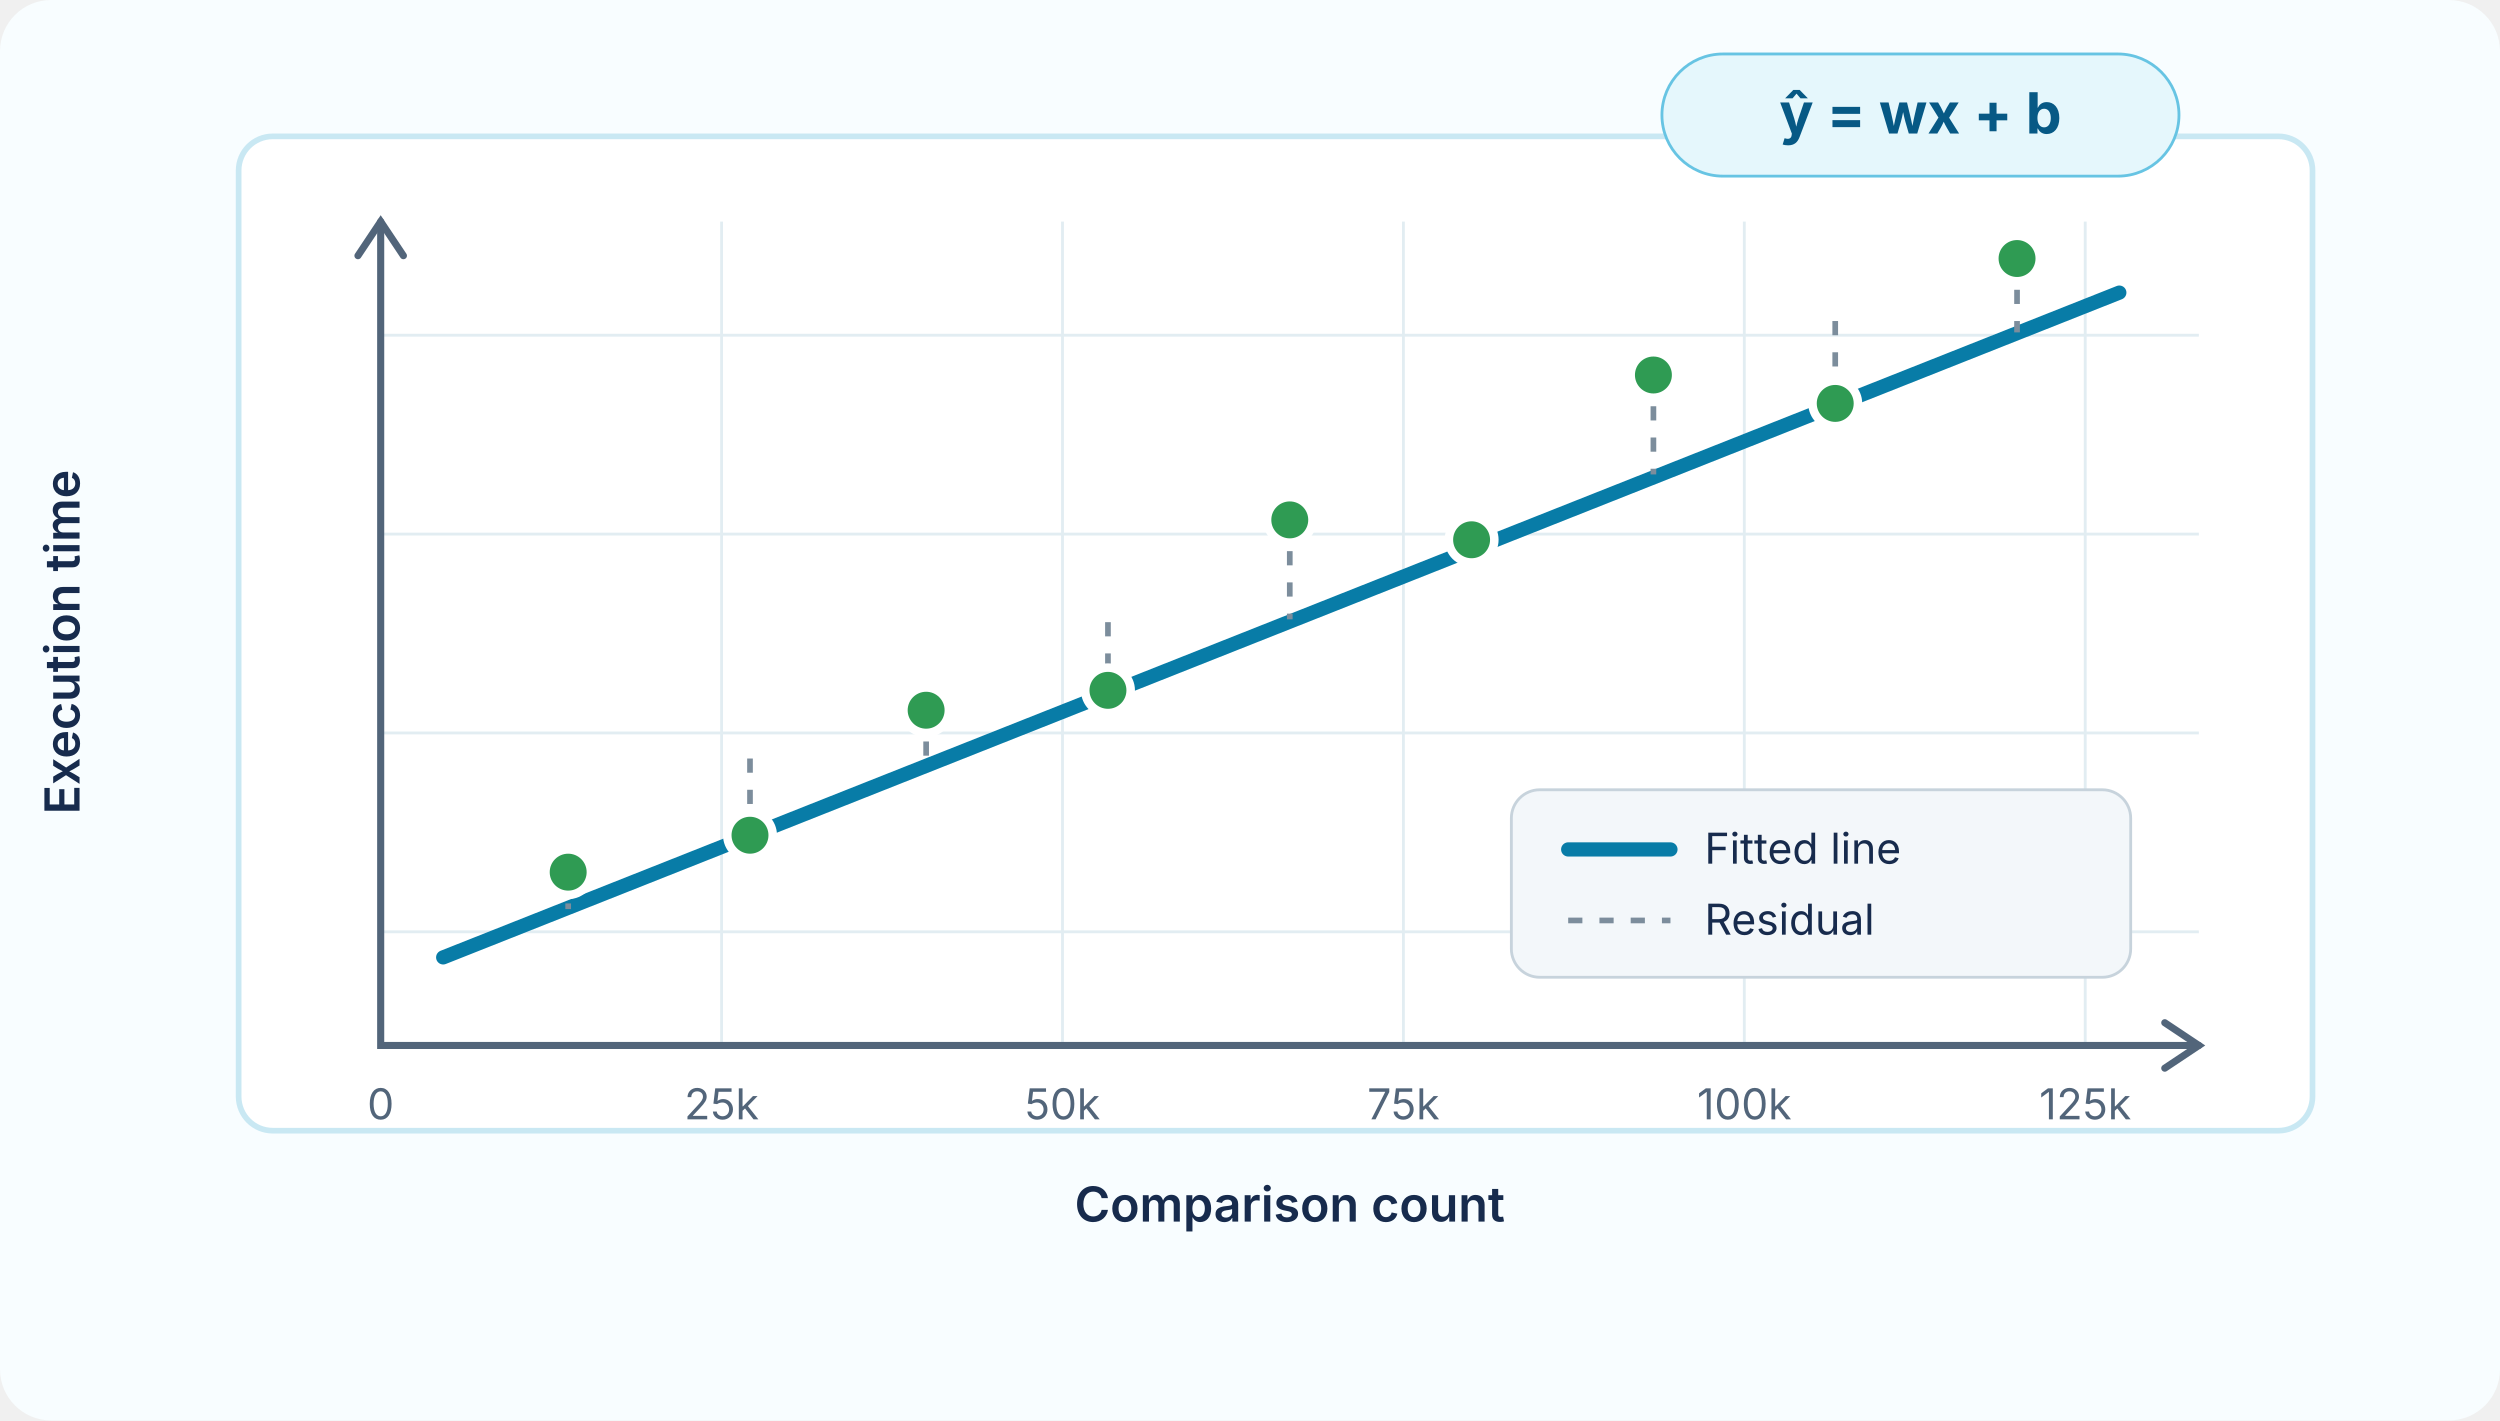
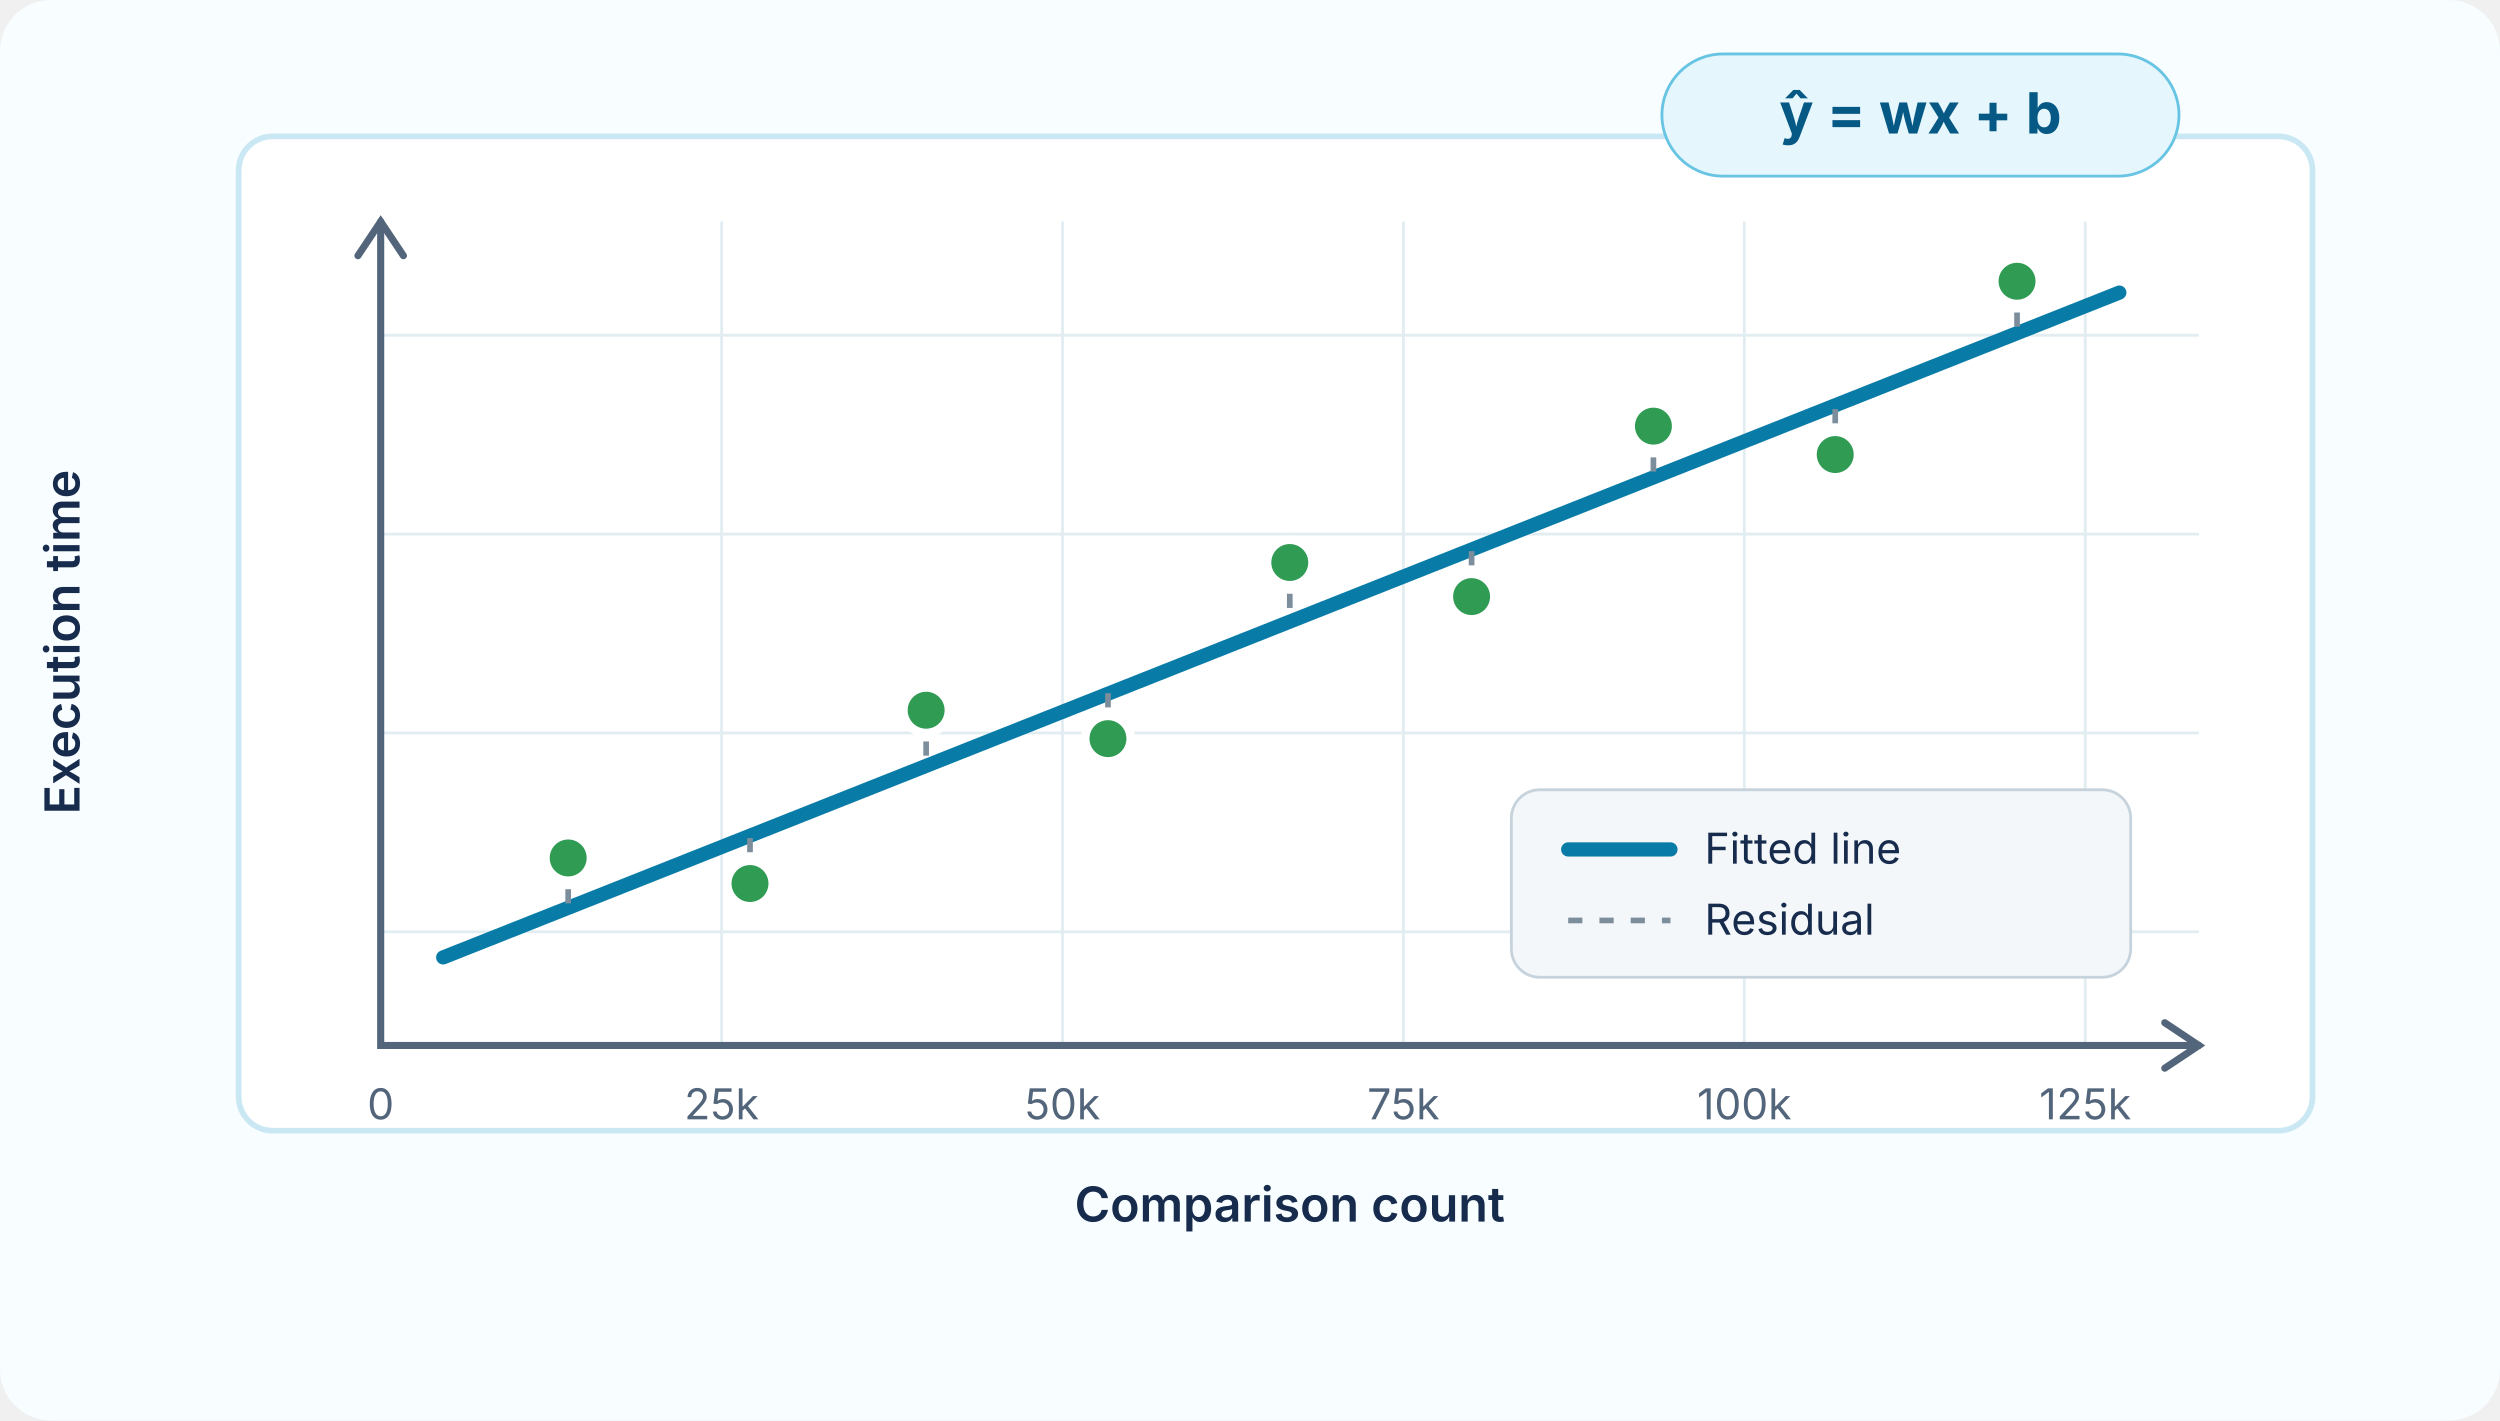
<svg xmlns="http://www.w3.org/2000/svg" viewBox="0 0 880 500" role="img" aria-labelledby="title description">
  <rect width="880" height="500" rx="18" fill="#f8fdff" />
  <rect x="84" y="48" width="730" height="350" rx="12" fill="#ffffff" stroke="#c9e8f3" stroke-width="2" />
  <g stroke="#e2edf2" stroke-width="1">
    <path d="M134 118H774M134 188H774M134 258H774M134 328H774" />
    <path d="M254 78V368M374 78V368M494 78V368M614 78V368M734 78V368" />
  </g>
  <g fill="none" stroke="#52657a" stroke-width="2.5" stroke-linecap="round">
    <path d="M134 78V368H774" />
    <path d="m126 90 8-12 8 12M762 360l12 8-12 8" />
  </g>
  <g fill="#52657a" font-family="Inter, system-ui, -apple-system, BlinkMacSystemFont, 'Segoe UI', sans-serif" font-size="15">
    <text x="134" y="394" text-anchor="middle">0</text>
    <text x="254" y="394" text-anchor="middle">25k</text>
    <text x="374" y="394" text-anchor="middle">50k</text>
    <text x="494" y="394" text-anchor="middle">75k</text>
    <text x="614" y="394" text-anchor="middle">100k</text>
    <text x="734" y="394" text-anchor="middle">125k</text>
    <text x="454" y="430" text-anchor="middle" font-size="17" font-weight="600" fill="#172b4d">Comparison count</text>
    <text x="28" y="226" text-anchor="middle" font-size="17" font-weight="600" fill="#172b4d" transform="rotate(-90 28 226)">Execution time</text>
  </g>
  <path d="M156 337L746 103" fill="none" stroke="#087ca7" stroke-width="5" stroke-linecap="round" />
  <g fill="none" stroke="#7c8d9c" stroke-width="2" stroke-dasharray="5 6">
-     <path d="M200 307V320M264 267V294M326 250V269M390 219V243M454 183V218M518 190V192M582 132V167M646 113V142M710 91V117" />
+     <path d="M200 302V320M264 311V294M326 250V270M390 260V244M454 198V219M518 210V193M582 150V168M646 160V142M710 99V117" />
  </g>
  <g fill="#2f9b53" stroke="#ffffff" stroke-width="3">
-     <circle cx="200" cy="307" r="8" />
-     <circle cx="264" cy="294" r="8" />
+     <circle cx="200" cy="302" r="8" />
+     <circle cx="264" cy="311" r="8" />
    <circle cx="326" cy="250" r="8" />
-     <circle cx="390" cy="243" r="8" />
-     <circle cx="454" cy="183" r="8" />
-     <circle cx="518" cy="190" r="8" />
-     <circle cx="582" cy="132" r="8" />
-     <circle cx="646" cy="142" r="8" />
-     <circle cx="710" cy="91" r="8" />
+     <circle cx="390" cy="260" r="8" />
+     <circle cx="454" cy="198" r="8" />
+     <circle cx="518" cy="210" r="8" />
+     <circle cx="582" cy="150" r="8" />
+     <circle cx="646" cy="160" r="8" />
+     <circle cx="710" cy="99" r="8" />
  </g>
  <g font-family="Inter, system-ui, -apple-system, BlinkMacSystemFont, 'Segoe UI', sans-serif">
    <rect x="532" y="278" width="218" height="66" rx="10" fill="#f3f7fa" stroke="#c7d3dc" />
    <path d="M552 299H588" stroke="#087ca7" stroke-width="5" stroke-linecap="round" />
    <text x="600" y="304" fill="#172b4d" font-size="15">Fitted line</text>
    <path d="M552 324H588" stroke="#7c8d9c" stroke-width="2" stroke-dasharray="5 6" />
    <text x="600" y="329" fill="#172b4d" font-size="15">Residual</text>
    <rect x="585" y="19" width="182" height="43" rx="21.5" fill="#e5f7fc" stroke="#67c4e3" />
    <text x="676" y="47" text-anchor="middle" fill="#075985" font-size="20" font-weight="700">ŷ = wx + b</text>
  </g>
</svg>
